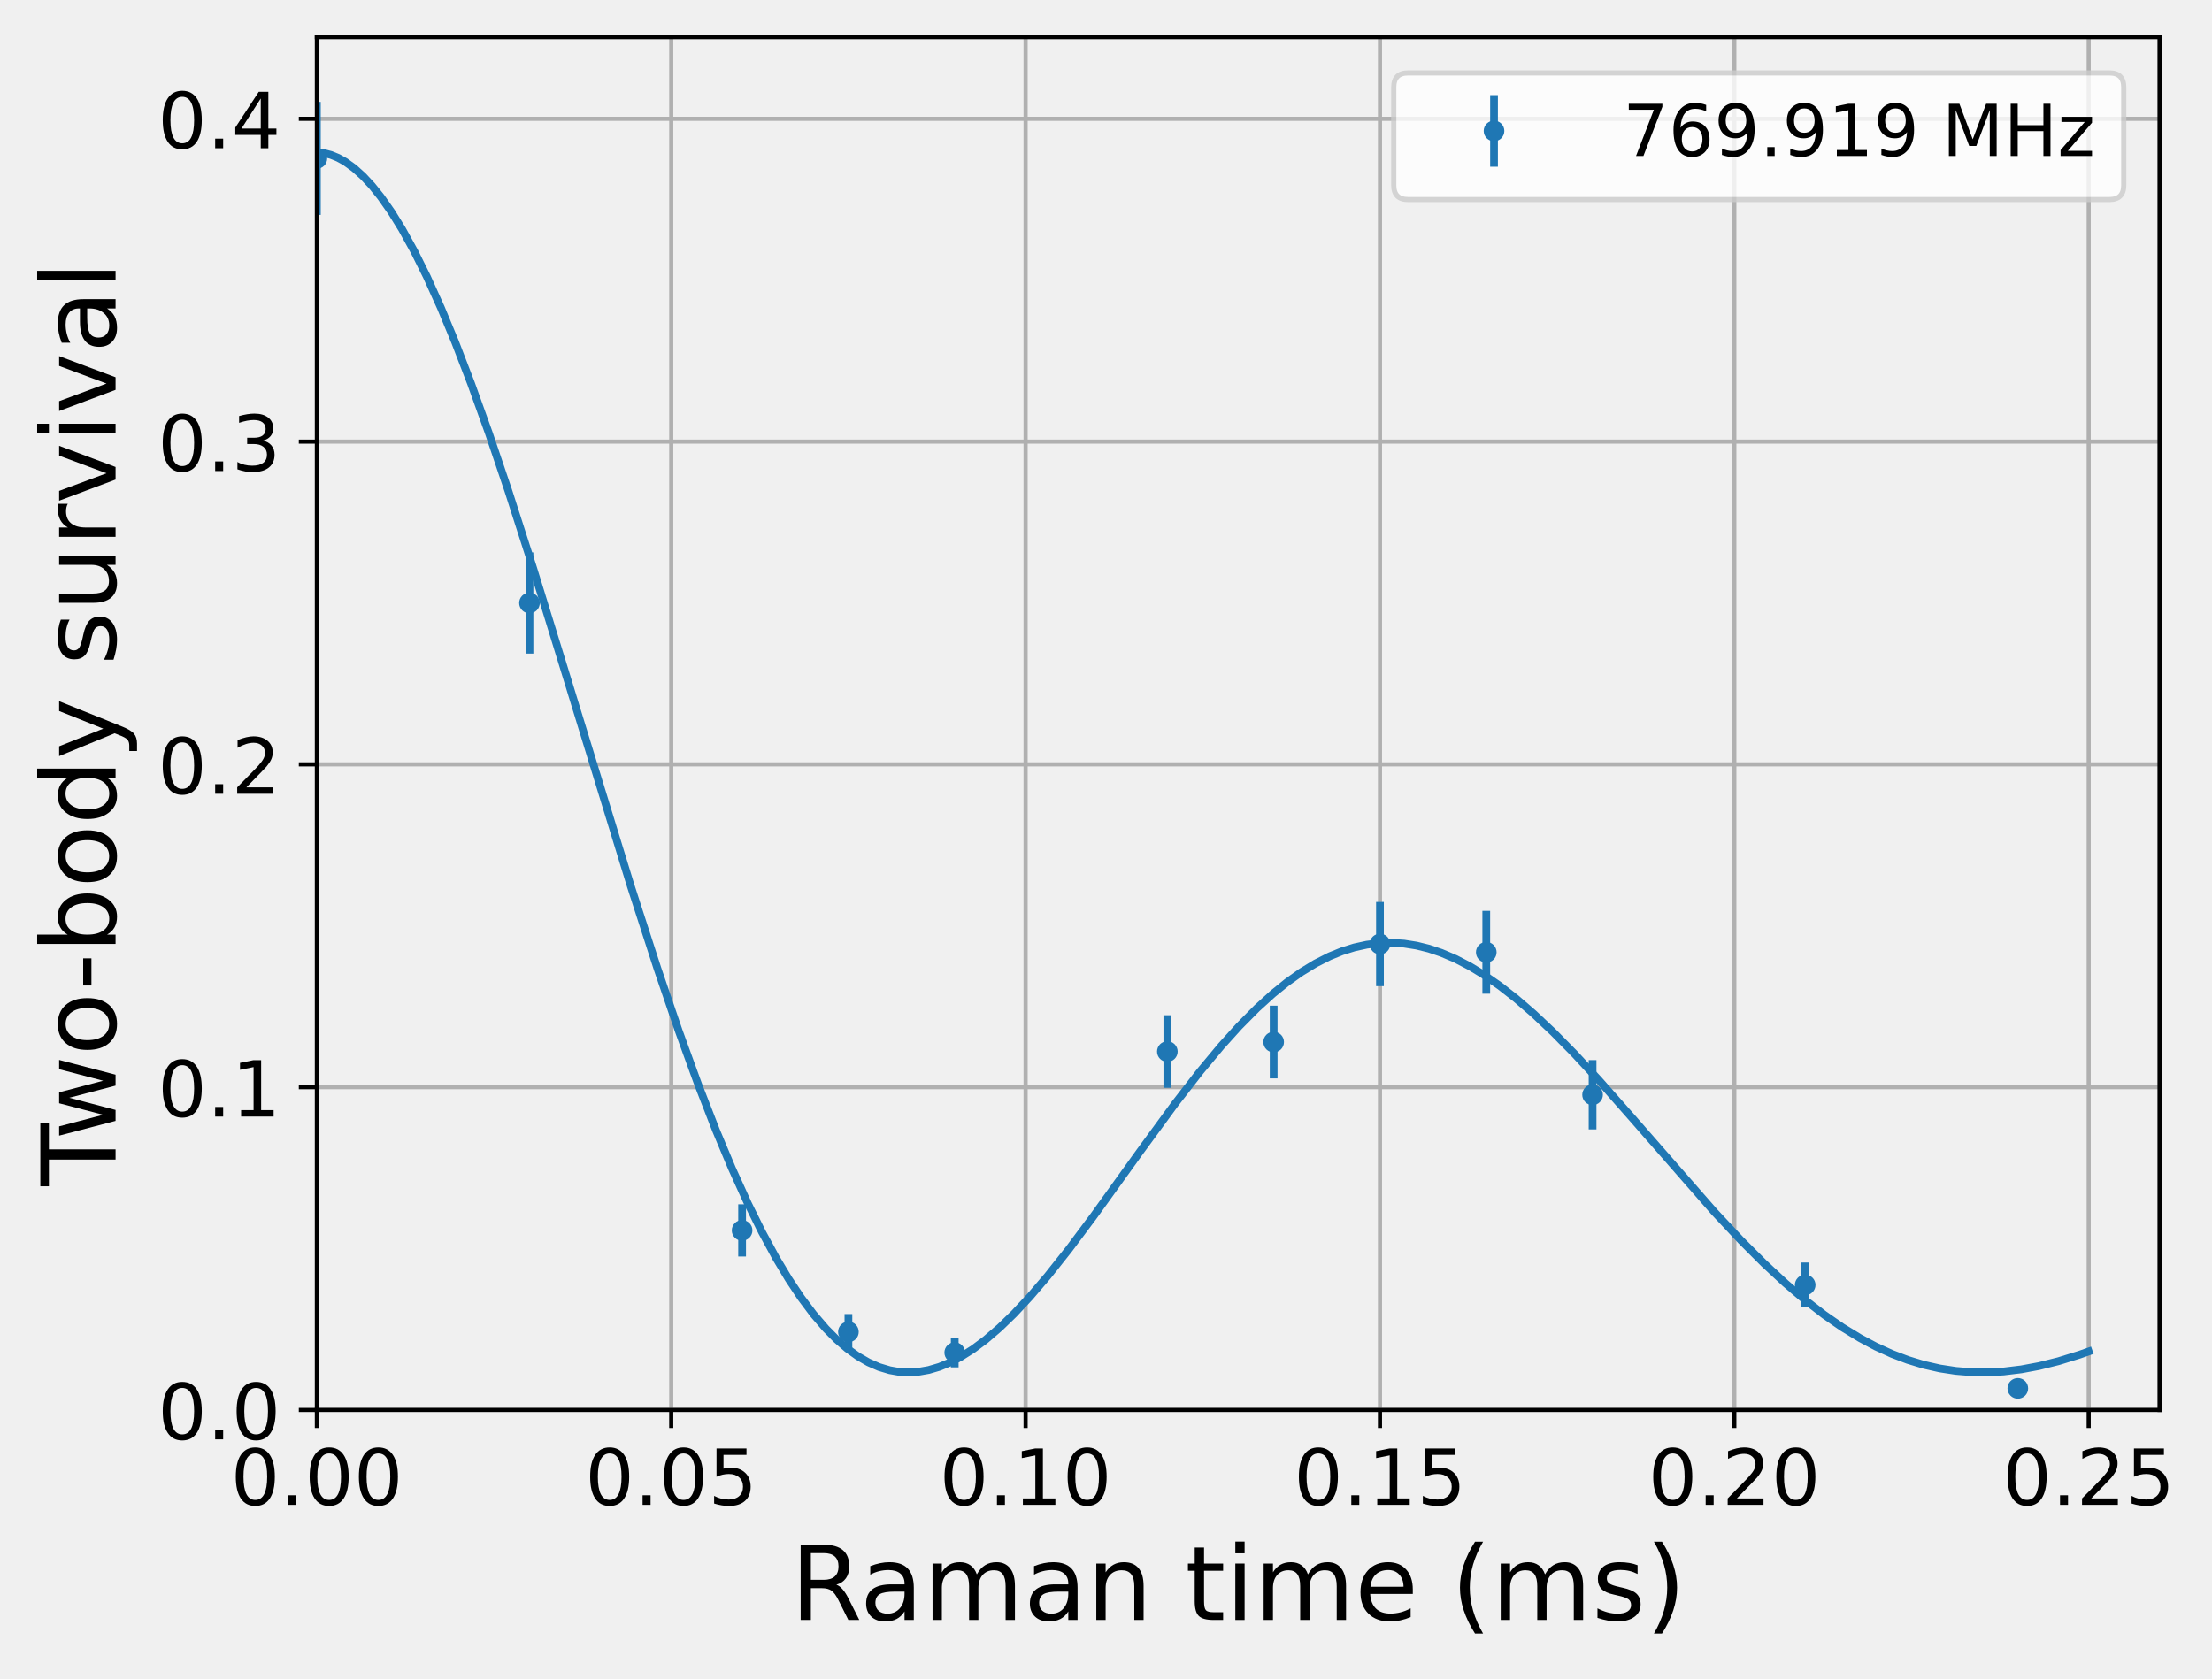
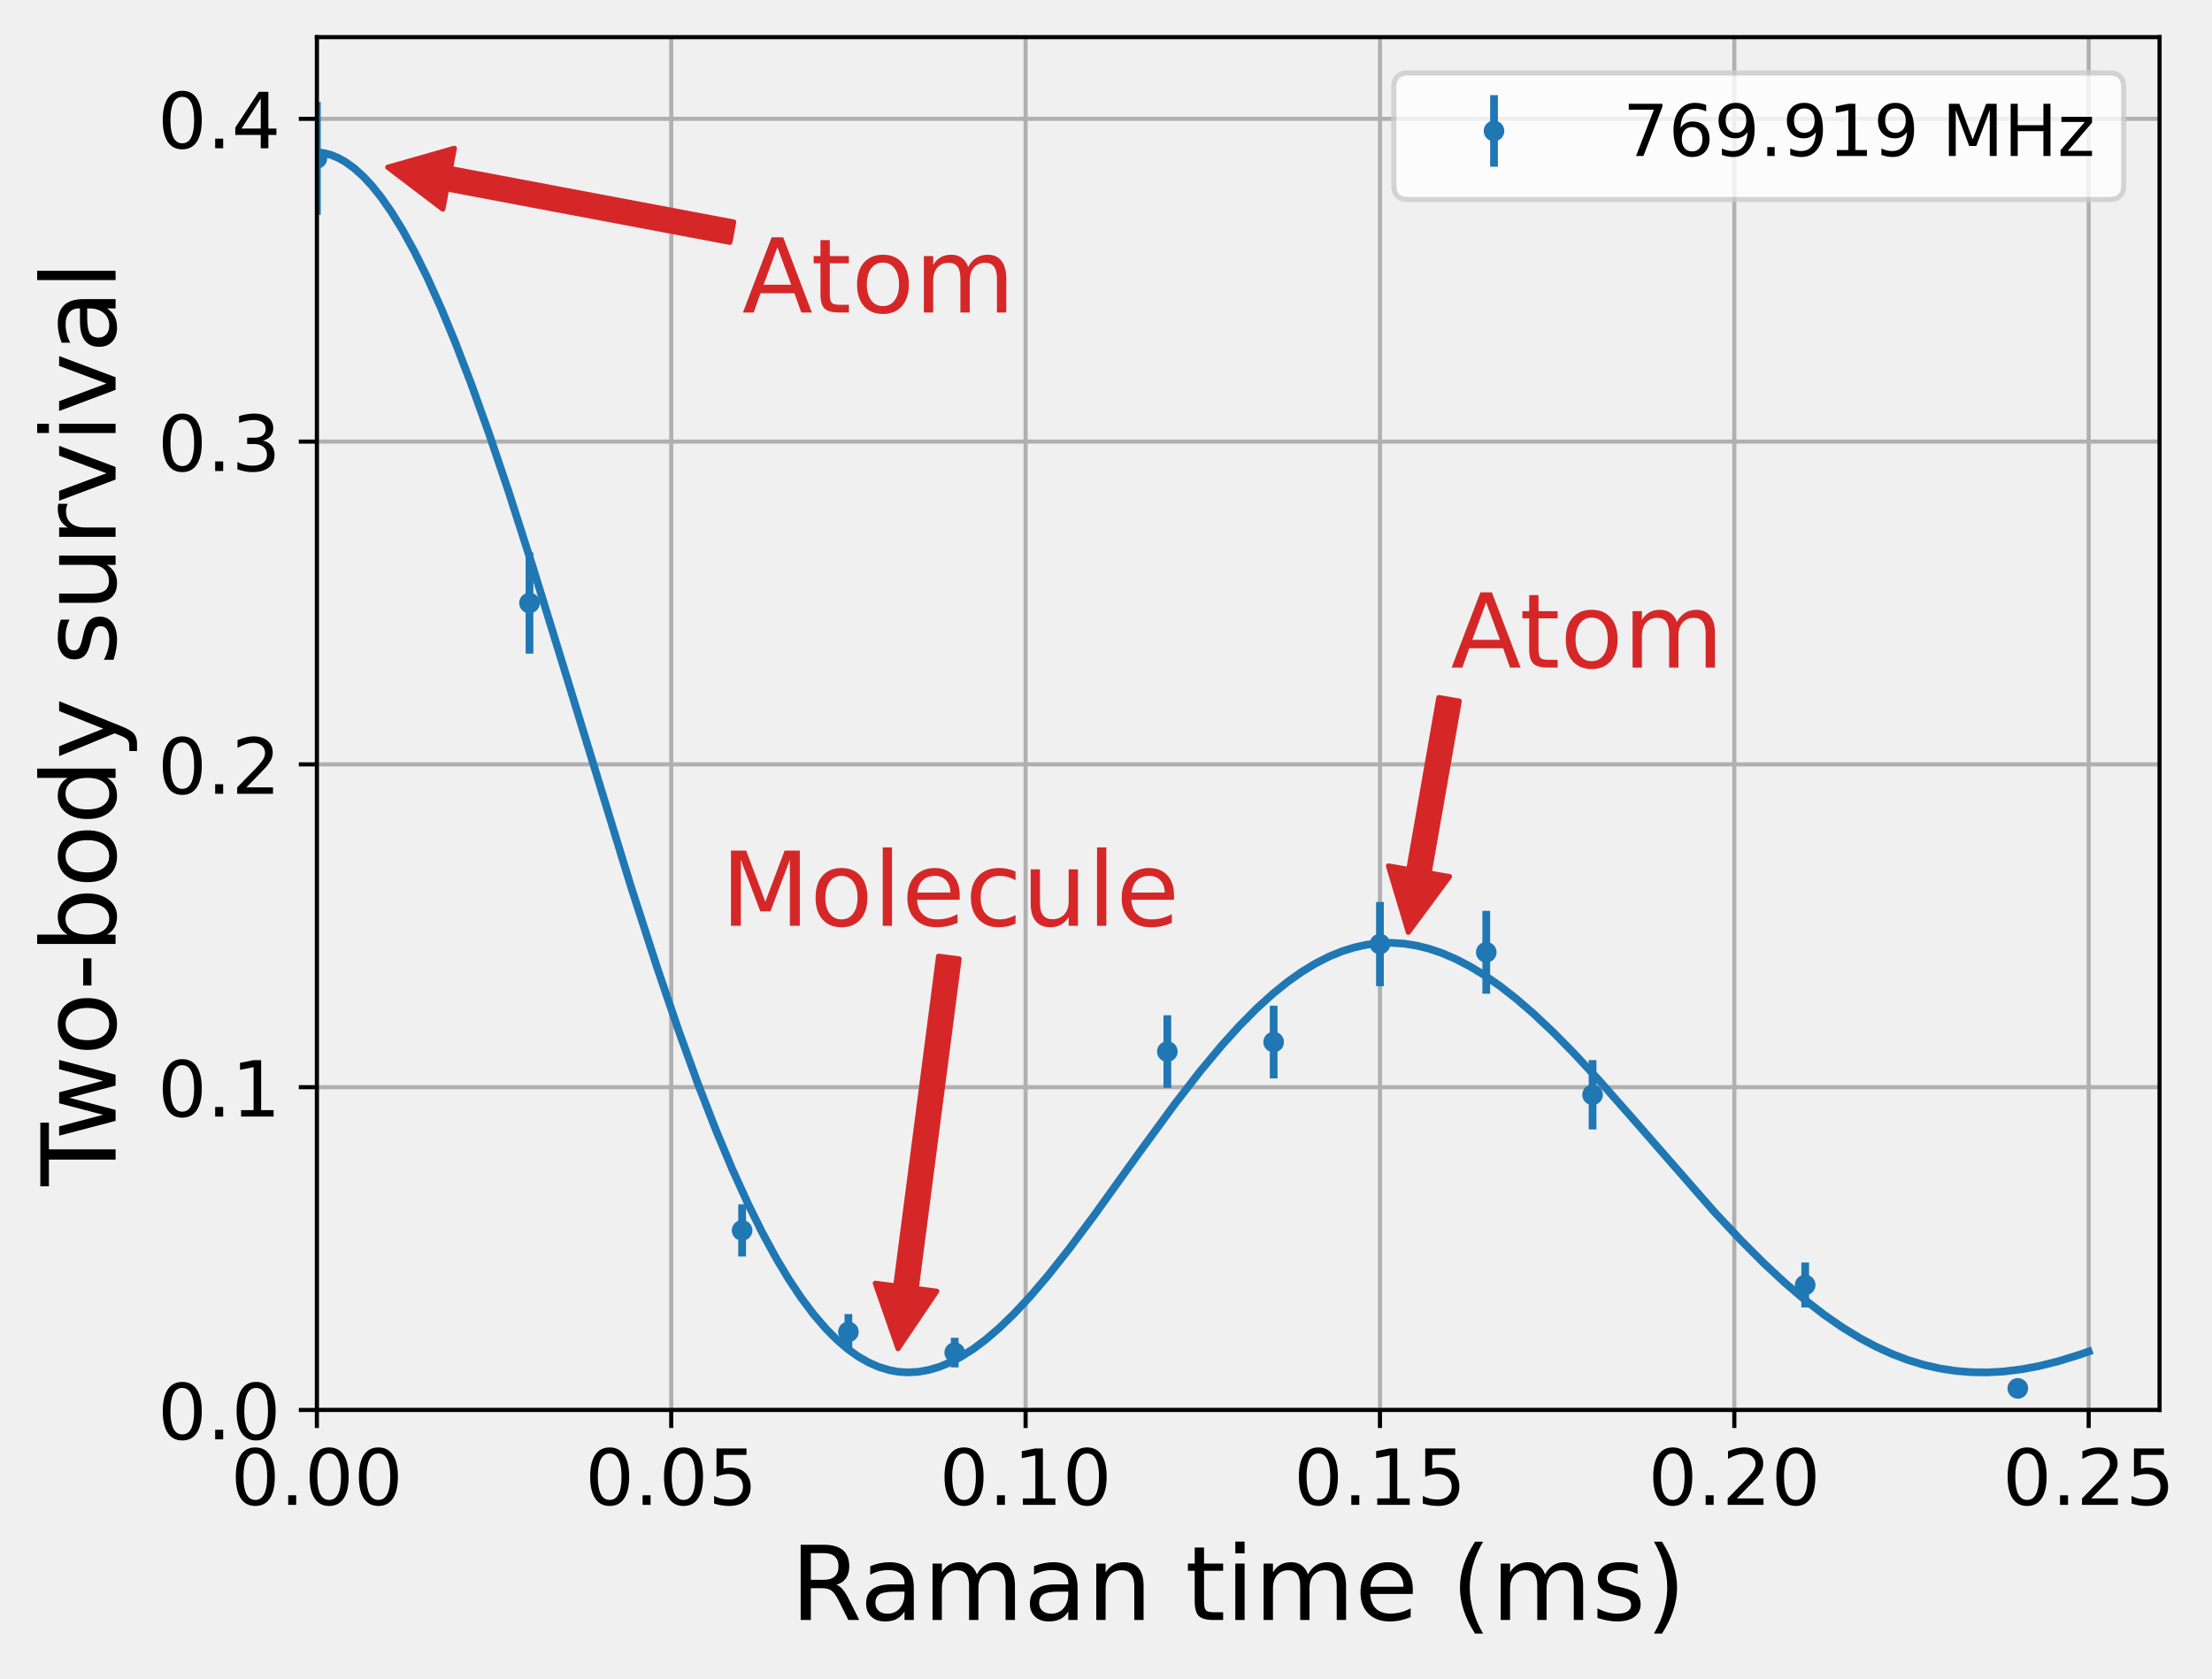
<svg xmlns="http://www.w3.org/2000/svg" xmlns:xlink="http://www.w3.org/1999/xlink" height="325.385pt" version="1.1" viewBox="0 0 428.695 325.385" width="428.695pt">
  <defs>
    <style type="text/css">*{stroke-linecap:butt;stroke-linejoin:round;}</style>
  </defs>
  <g id="figure_1">
    <g id="patch_1">
      <path d="M 0 325.385  L 428.695 325.385  L 428.695 0  L 0 0  z " style="fill:none;" />
    </g>
    <g id="axes_1">
      <g id="patch_2">
        <path d="M 61.411 273.312  L 418.531 273.312  L 418.531 7.2  L 61.411 7.2  z " style="fill:none;" />
      </g>
      <g id="matplotlib.axis_1">
        <g id="xtick_1">
          <g id="line2d_1">
            <path clip-path="url(#pee92595c7c)" d="M 61.411 273.312  L 61.411 7.2  " style="fill:none;stroke:#b0b0b0;stroke-linecap:square;stroke-width:0.8;" />
          </g>
          <g id="line2d_2">
            <defs>
              <path d="M 0 0  L 0 3.5  " id="m005f0a59be" style="stroke:#000000;stroke-width:0.8;" />
            </defs>
            <g>
              <use style="stroke:#000000;stroke-width:0.8;" x="61.411" xlink:href="#m005f0a59be" y="273.312" />
            </g>
          </g>
          <g id="text_1">
            <g transform="translate(44.71172 291.7097)scale(0.15 -0.15)">
              <defs>
                <path d="M 31.781 66.406  Q 24.172 66.406 20.328 58.906  Q 16.5 51.422 16.5 36.375  Q 16.5 21.391 20.328 13.891  Q 24.172 6.391 31.781 6.391  Q 39.453 6.391 43.281 13.891  Q 47.125 21.391 47.125 36.375  Q 47.125 51.422 43.281 58.906  Q 39.453 66.406 31.781 66.406  z M 31.781 74.219  Q 44.047 74.219 50.516 64.516  Q 56.984 54.828 56.984 36.375  Q 56.984 17.969 50.516 8.266  Q 44.047 -1.422 31.781 -1.422  Q 19.531 -1.422 13.062 8.266  Q 6.594 17.969 6.594 36.375  Q 6.594 54.828 13.062 64.516  Q 19.531 74.219 31.781 74.219  z " id="DejaVuSans-48" />
                <path d="M 10.688 12.406  L 21 12.406  L 21 0  L 10.688 0  z " id="DejaVuSans-46" />
              </defs>
              <use xlink:href="#DejaVuSans-48" />
              <use x="63.623" xlink:href="#DejaVuSans-46" />
              <use x="95.41" xlink:href="#DejaVuSans-48" />
              <use x="159.033" xlink:href="#DejaVuSans-48" />
            </g>
          </g>
        </g>
        <g id="xtick_2">
          <g id="line2d_3">
            <path clip-path="url(#pee92595c7c)" d="M 130.088 273.312  L 130.088 7.2  " style="fill:none;stroke:#b0b0b0;stroke-linecap:square;stroke-width:0.8;" />
          </g>
          <g id="line2d_4">
            <g>
              <use style="stroke:#000000;stroke-width:0.8;" x="130.088" xlink:href="#m005f0a59be" y="273.312" />
            </g>
          </g>
          <g id="text_2">
            <g transform="translate(113.3886 291.7097)scale(0.15 -0.15)">
              <defs>
                <path d="M 10.797 72.906  L 49.516 72.906  L 49.516 64.594  L 19.828 64.594  L 19.828 46.734  Q 21.969 47.469 24.109 47.828  Q 26.266 48.188 28.422 48.188  Q 40.625 48.188 47.75 41.5  Q 54.891 34.812 54.891 23.391  Q 54.891 11.625 47.562 5.094  Q 40.234 -1.422 26.906 -1.422  Q 22.312 -1.422 17.547 -0.641  Q 12.797 0.141 7.719 1.703  L 7.719 11.625  Q 12.109 9.234 16.797 8.062  Q 21.484 6.891 26.703 6.891  Q 35.156 6.891 40.078 11.328  Q 45.016 15.766 45.016 23.391  Q 45.016 31 40.078 35.438  Q 35.156 39.891 26.703 39.891  Q 22.75 39.891 18.812 39.016  Q 14.891 38.141 10.797 36.281  z " id="DejaVuSans-53" />
              </defs>
              <use xlink:href="#DejaVuSans-48" />
              <use x="63.623" xlink:href="#DejaVuSans-46" />
              <use x="95.41" xlink:href="#DejaVuSans-48" />
              <use x="159.033" xlink:href="#DejaVuSans-53" />
            </g>
          </g>
        </g>
        <g id="xtick_3">
          <g id="line2d_5">
            <path clip-path="url(#pee92595c7c)" d="M 198.765 273.312  L 198.765 7.2  " style="fill:none;stroke:#b0b0b0;stroke-linecap:square;stroke-width:0.8;" />
          </g>
          <g id="line2d_6">
            <g>
              <use style="stroke:#000000;stroke-width:0.8;" x="198.765" xlink:href="#m005f0a59be" y="273.312" />
            </g>
          </g>
          <g id="text_3">
            <g transform="translate(182.0656 291.7097)scale(0.15 -0.15)">
              <defs>
                <path d="M 12.406 8.297  L 28.516 8.297  L 28.516 63.922  L 10.984 60.406  L 10.984 69.391  L 28.422 72.906  L 38.281 72.906  L 38.281 8.297  L 54.391 8.297  L 54.391 0  L 12.406 0  z " id="DejaVuSans-49" />
              </defs>
              <use xlink:href="#DejaVuSans-48" />
              <use x="63.623" xlink:href="#DejaVuSans-46" />
              <use x="95.41" xlink:href="#DejaVuSans-49" />
              <use x="159.033" xlink:href="#DejaVuSans-48" />
            </g>
          </g>
        </g>
        <g id="xtick_4">
          <g id="line2d_7">
            <path clip-path="url(#pee92595c7c)" d="M 267.442 273.312  L 267.442 7.2  " style="fill:none;stroke:#b0b0b0;stroke-linecap:square;stroke-width:0.8;" />
          </g>
          <g id="line2d_8">
            <g>
              <use style="stroke:#000000;stroke-width:0.8;" x="267.442" xlink:href="#m005f0a59be" y="273.312" />
            </g>
          </g>
          <g id="text_4">
            <g transform="translate(250.7425 291.7097)scale(0.15 -0.15)">
              <use xlink:href="#DejaVuSans-48" />
              <use x="63.623" xlink:href="#DejaVuSans-46" />
              <use x="95.41" xlink:href="#DejaVuSans-49" />
              <use x="159.033" xlink:href="#DejaVuSans-53" />
            </g>
          </g>
        </g>
        <g id="xtick_5">
          <g id="line2d_9">
            <path clip-path="url(#pee92595c7c)" d="M 336.119 273.312  L 336.119 7.2  " style="fill:none;stroke:#b0b0b0;stroke-linecap:square;stroke-width:0.8;" />
          </g>
          <g id="line2d_10">
            <g>
              <use style="stroke:#000000;stroke-width:0.8;" x="336.119" xlink:href="#m005f0a59be" y="273.312" />
            </g>
          </g>
          <g id="text_5">
            <g transform="translate(319.4194 291.7097)scale(0.15 -0.15)">
              <defs>
                <path d="M 19.188 8.297  L 53.609 8.297  L 53.609 0  L 7.328 0  L 7.328 8.297  Q 12.938 14.109 22.625 23.891  Q 32.328 33.688 34.812 36.531  Q 39.547 41.844 41.422 45.531  Q 43.312 49.219 43.312 52.781  Q 43.312 58.594 39.234 62.25  Q 35.156 65.922 28.609 65.922  Q 23.969 65.922 18.812 64.312  Q 13.672 62.703 7.812 59.422  L 7.812 69.391  Q 13.766 71.781 18.938 73  Q 24.125 74.219 28.422 74.219  Q 39.75 74.219 46.484 68.547  Q 53.219 62.891 53.219 53.422  Q 53.219 48.922 51.531 44.891  Q 49.859 40.875 45.406 35.406  Q 44.188 33.984 37.641 27.219  Q 31.109 20.453 19.188 8.297  z " id="DejaVuSans-50" />
              </defs>
              <use xlink:href="#DejaVuSans-48" />
              <use x="63.623" xlink:href="#DejaVuSans-46" />
              <use x="95.41" xlink:href="#DejaVuSans-50" />
              <use x="159.033" xlink:href="#DejaVuSans-48" />
            </g>
          </g>
        </g>
        <g id="xtick_6">
          <g id="line2d_11">
            <path clip-path="url(#pee92595c7c)" d="M 404.796 273.312  L 404.796 7.2  " style="fill:none;stroke:#b0b0b0;stroke-linecap:square;stroke-width:0.8;" />
          </g>
          <g id="line2d_12">
            <g>
              <use style="stroke:#000000;stroke-width:0.8;" x="404.796" xlink:href="#m005f0a59be" y="273.312" />
            </g>
          </g>
          <g id="text_6">
            <g transform="translate(388.0963 291.7097)scale(0.15 -0.15)">
              <use xlink:href="#DejaVuSans-48" />
              <use x="63.623" xlink:href="#DejaVuSans-46" />
              <use x="95.41" xlink:href="#DejaVuSans-50" />
              <use x="159.033" xlink:href="#DejaVuSans-53" />
            </g>
          </g>
        </g>
        <g id="text_7">
          <g transform="translate(153.2116 314.0261)scale(0.2 -0.2)">
            <defs>
              <path d="M 44.391 34.188  Q 47.562 33.109 50.562 29.594  Q 53.562 26.078 56.594 19.922  L 66.609 0  L 56 0  L 46.688 18.703  Q 43.062 26.031 39.672 28.422  Q 36.281 30.812 30.422 30.812  L 19.672 30.812  L 19.672 0  L 9.812 0  L 9.812 72.906  L 32.078 72.906  Q 44.578 72.906 50.734 67.672  Q 56.891 62.453 56.891 51.906  Q 56.891 45.016 53.688 40.469  Q 50.484 35.938 44.391 34.188  z M 19.672 64.797  L 19.672 38.922  L 32.078 38.922  Q 39.203 38.922 42.844 42.219  Q 46.484 45.516 46.484 51.906  Q 46.484 58.297 42.844 61.547  Q 39.203 64.797 32.078 64.797  z " id="DejaVuSans-82" />
              <path d="M 34.281 27.484  Q 23.391 27.484 19.188 25  Q 14.984 22.516 14.984 16.5  Q 14.984 11.719 18.141 8.906  Q 21.297 6.109 26.703 6.109  Q 34.188 6.109 38.703 11.406  Q 43.219 16.703 43.219 25.484  L 43.219 27.484  z M 52.203 31.203  L 52.203 0  L 43.219 0  L 43.219 8.297  Q 40.141 3.328 35.547 0.953  Q 30.953 -1.422 24.312 -1.422  Q 15.922 -1.422 10.953 3.297  Q 6 8.016 6 15.922  Q 6 25.141 12.172 29.828  Q 18.359 34.516 30.609 34.516  L 43.219 34.516  L 43.219 35.406  Q 43.219 41.609 39.141 45  Q 35.062 48.391 27.688 48.391  Q 23 48.391 18.547 47.266  Q 14.109 46.141 10.016 43.891  L 10.016 52.203  Q 14.938 54.109 19.578 55.047  Q 24.219 56 28.609 56  Q 40.484 56 46.344 49.844  Q 52.203 43.703 52.203 31.203  z " id="DejaVuSans-97" />
              <path d="M 52 44.188  Q 55.375 50.25 60.062 53.125  Q 64.75 56 71.094 56  Q 79.641 56 84.281 50.016  Q 88.922 44.047 88.922 33.016  L 88.922 0  L 79.891 0  L 79.891 32.719  Q 79.891 40.578 77.094 44.375  Q 74.312 48.188 68.609 48.188  Q 61.625 48.188 57.562 43.547  Q 53.516 38.922 53.516 30.906  L 53.516 0  L 44.484 0  L 44.484 32.719  Q 44.484 40.625 41.703 44.406  Q 38.922 48.188 33.109 48.188  Q 26.219 48.188 22.156 43.531  Q 18.109 38.875 18.109 30.906  L 18.109 0  L 9.078 0  L 9.078 54.688  L 18.109 54.688  L 18.109 46.188  Q 21.188 51.219 25.484 53.609  Q 29.781 56 35.688 56  Q 41.656 56 45.828 52.969  Q 50 49.953 52 44.188  z " id="DejaVuSans-109" />
              <path d="M 54.891 33.016  L 54.891 0  L 45.906 0  L 45.906 32.719  Q 45.906 40.484 42.875 44.328  Q 39.844 48.188 33.797 48.188  Q 26.516 48.188 22.312 43.547  Q 18.109 38.922 18.109 30.906  L 18.109 0  L 9.078 0  L 9.078 54.688  L 18.109 54.688  L 18.109 46.188  Q 21.344 51.125 25.703 53.562  Q 30.078 56 35.797 56  Q 45.219 56 50.047 50.172  Q 54.891 44.344 54.891 33.016  z " id="DejaVuSans-110" />
              <path id="DejaVuSans-32" />
              <path d="M 18.312 70.219  L 18.312 54.688  L 36.812 54.688  L 36.812 47.703  L 18.312 47.703  L 18.312 18.016  Q 18.312 11.328 20.141 9.422  Q 21.969 7.516 27.594 7.516  L 36.812 7.516  L 36.812 0  L 27.594 0  Q 17.188 0 13.234 3.875  Q 9.281 7.766 9.281 18.016  L 9.281 47.703  L 2.688 47.703  L 2.688 54.688  L 9.281 54.688  L 9.281 70.219  z " id="DejaVuSans-116" />
              <path d="M 9.422 54.688  L 18.406 54.688  L 18.406 0  L 9.422 0  z M 9.422 75.984  L 18.406 75.984  L 18.406 64.594  L 9.422 64.594  z " id="DejaVuSans-105" />
              <path d="M 56.203 29.594  L 56.203 25.203  L 14.891 25.203  Q 15.484 15.922 20.484 11.062  Q 25.484 6.203 34.422 6.203  Q 39.594 6.203 44.453 7.469  Q 49.312 8.734 54.109 11.281  L 54.109 2.781  Q 49.266 0.734 44.188 -0.344  Q 39.109 -1.422 33.891 -1.422  Q 20.797 -1.422 13.156 6.188  Q 5.516 13.812 5.516 26.812  Q 5.516 40.234 12.766 48.109  Q 20.016 56 32.328 56  Q 43.359 56 49.781 48.891  Q 56.203 41.797 56.203 29.594  z M 47.219 32.234  Q 47.125 39.594 43.094 43.984  Q 39.062 48.391 32.422 48.391  Q 24.906 48.391 20.391 44.141  Q 15.875 39.891 15.188 32.172  z " id="DejaVuSans-101" />
              <path d="M 31 75.875  Q 24.469 64.656 21.281 53.656  Q 18.109 42.672 18.109 31.391  Q 18.109 20.125 21.312 9.062  Q 24.516 -2 31 -13.188  L 23.188 -13.188  Q 15.875 -1.703 12.234 9.375  Q 8.594 20.453 8.594 31.391  Q 8.594 42.281 12.203 53.312  Q 15.828 64.359 23.188 75.875  z " id="DejaVuSans-40" />
              <path d="M 44.281 53.078  L 44.281 44.578  Q 40.484 46.531 36.375 47.5  Q 32.281 48.484 27.875 48.484  Q 21.188 48.484 17.844 46.438  Q 14.5 44.391 14.5 40.281  Q 14.5 37.156 16.891 35.375  Q 19.281 33.594 26.516 31.984  L 29.594 31.297  Q 39.156 29.25 43.188 25.516  Q 47.219 21.781 47.219 15.094  Q 47.219 7.469 41.188 3.016  Q 35.156 -1.422 24.609 -1.422  Q 20.219 -1.422 15.453 -0.562  Q 10.688 0.297 5.422 2  L 5.422 11.281  Q 10.406 8.688 15.234 7.391  Q 20.062 6.109 24.812 6.109  Q 31.156 6.109 34.562 8.281  Q 37.984 10.453 37.984 14.406  Q 37.984 18.062 35.516 20.016  Q 33.062 21.969 24.703 23.781  L 21.578 24.516  Q 13.234 26.266 9.516 29.906  Q 5.812 33.547 5.812 39.891  Q 5.812 47.609 11.281 51.797  Q 16.75 56 26.812 56  Q 31.781 56 36.172 55.266  Q 40.578 54.547 44.281 53.078  z " id="DejaVuSans-115" />
              <path d="M 8.016 75.875  L 15.828 75.875  Q 23.141 64.359 26.781 53.312  Q 30.422 42.281 30.422 31.391  Q 30.422 20.453 26.781 9.375  Q 23.141 -1.703 15.828 -13.188  L 8.016 -13.188  Q 14.5 -2 17.703 9.062  Q 20.906 20.125 20.906 31.391  Q 20.906 42.672 17.703 53.656  Q 14.5 64.656 8.016 75.875  z " id="DejaVuSans-41" />
            </defs>
            <use xlink:href="#DejaVuSans-82" />
            <use x="67.232" xlink:href="#DejaVuSans-97" />
            <use x="128.512" xlink:href="#DejaVuSans-109" />
            <use x="225.924" xlink:href="#DejaVuSans-97" />
            <use x="287.203" xlink:href="#DejaVuSans-110" />
            <use x="350.582" xlink:href="#DejaVuSans-32" />
            <use x="382.369" xlink:href="#DejaVuSans-116" />
            <use x="421.578" xlink:href="#DejaVuSans-105" />
            <use x="449.361" xlink:href="#DejaVuSans-109" />
            <use x="546.773" xlink:href="#DejaVuSans-101" />
            <use x="608.297" xlink:href="#DejaVuSans-32" />
            <use x="640.084" xlink:href="#DejaVuSans-40" />
            <use x="679.098" xlink:href="#DejaVuSans-109" />
            <use x="776.51" xlink:href="#DejaVuSans-115" />
            <use x="828.609" xlink:href="#DejaVuSans-41" />
          </g>
        </g>
      </g>
      <g id="matplotlib.axis_2">
        <g id="ytick_1">
          <g id="line2d_13">
            <path clip-path="url(#pee92595c7c)" d="M 61.411 273.312  L 418.531 273.312  " style="fill:none;stroke:#b0b0b0;stroke-linecap:square;stroke-width:0.8;" />
          </g>
          <g id="line2d_14">
            <defs>
              <path d="M 0 0  L -3.5 0  " id="mc3ce260a5b" style="stroke:#000000;stroke-width:0.8;" />
            </defs>
            <g>
              <use style="stroke:#000000;stroke-width:0.8;" x="61.411" xlink:href="#mc3ce260a5b" y="273.312" />
            </g>
          </g>
          <g id="text_8">
            <g transform="translate(30.55625 279.0108)scale(0.15 -0.15)">
              <use xlink:href="#DejaVuSans-48" />
              <use x="63.623" xlink:href="#DejaVuSans-46" />
              <use x="95.41" xlink:href="#DejaVuSans-48" />
            </g>
          </g>
        </g>
        <g id="ytick_2">
          <g id="line2d_15">
            <path clip-path="url(#pee92595c7c)" d="M 61.411 210.743  L 418.531 210.743  " style="fill:none;stroke:#b0b0b0;stroke-linecap:square;stroke-width:0.8;" />
          </g>
          <g id="line2d_16">
            <g>
              <use style="stroke:#000000;stroke-width:0.8;" x="61.411" xlink:href="#mc3ce260a5b" y="210.743" />
            </g>
          </g>
          <g id="text_9">
            <g transform="translate(30.55625 216.4419)scale(0.15 -0.15)">
              <use xlink:href="#DejaVuSans-48" />
              <use x="63.623" xlink:href="#DejaVuSans-46" />
              <use x="95.41" xlink:href="#DejaVuSans-49" />
            </g>
          </g>
        </g>
        <g id="ytick_3">
          <g id="line2d_17">
            <path clip-path="url(#pee92595c7c)" d="M 61.411 148.174  L 418.531 148.174  " style="fill:none;stroke:#b0b0b0;stroke-linecap:square;stroke-width:0.8;" />
          </g>
          <g id="line2d_18">
            <g>
              <use style="stroke:#000000;stroke-width:0.8;" x="61.411" xlink:href="#mc3ce260a5b" y="148.174" />
            </g>
          </g>
          <g id="text_10">
            <g transform="translate(30.55625 153.873)scale(0.15 -0.15)">
              <use xlink:href="#DejaVuSans-48" />
              <use x="63.623" xlink:href="#DejaVuSans-46" />
              <use x="95.41" xlink:href="#DejaVuSans-50" />
            </g>
          </g>
        </g>
        <g id="ytick_4">
          <g id="line2d_19">
            <path clip-path="url(#pee92595c7c)" d="M 61.411 85.605  L 418.531 85.605  " style="fill:none;stroke:#b0b0b0;stroke-linecap:square;stroke-width:0.8;" />
          </g>
          <g id="line2d_20">
            <g>
              <use style="stroke:#000000;stroke-width:0.8;" x="61.411" xlink:href="#mc3ce260a5b" y="85.605" />
            </g>
          </g>
          <g id="text_11">
            <g transform="translate(30.55625 91.30405)scale(0.15 -0.15)">
              <defs>
                <path d="M 40.578 39.312  Q 47.656 37.797 51.625 33  Q 55.609 28.219 55.609 21.188  Q 55.609 10.406 48.188 4.484  Q 40.766 -1.422 27.094 -1.422  Q 22.516 -1.422 17.656 -0.516  Q 12.797 0.391 7.625 2.203  L 7.625 11.719  Q 11.719 9.328 16.594 8.109  Q 21.484 6.891 26.812 6.891  Q 36.078 6.891 40.938 10.547  Q 45.797 14.203 45.797 21.188  Q 45.797 27.641 41.281 31.266  Q 36.766 34.906 28.719 34.906  L 20.219 34.906  L 20.219 43.016  L 29.109 43.016  Q 36.375 43.016 40.234 45.922  Q 44.094 48.828 44.094 54.297  Q 44.094 59.906 40.109 62.906  Q 36.141 65.922 28.719 65.922  Q 24.656 65.922 20.016 65.031  Q 15.375 64.156 9.812 62.312  L 9.812 71.094  Q 15.438 72.656 20.344 73.438  Q 25.25 74.219 29.594 74.219  Q 40.828 74.219 47.359 69.109  Q 53.906 64.016 53.906 55.328  Q 53.906 49.266 50.438 45.094  Q 46.969 40.922 40.578 39.312  z " id="DejaVuSans-51" />
              </defs>
              <use xlink:href="#DejaVuSans-48" />
              <use x="63.623" xlink:href="#DejaVuSans-46" />
              <use x="95.41" xlink:href="#DejaVuSans-51" />
            </g>
          </g>
        </g>
        <g id="ytick_5">
          <g id="line2d_21">
            <path clip-path="url(#pee92595c7c)" d="M 61.411 23.036  L 418.531 23.036  " style="fill:none;stroke:#b0b0b0;stroke-linecap:square;stroke-width:0.8;" />
          </g>
          <g id="line2d_22">
            <g>
              <use style="stroke:#000000;stroke-width:0.8;" x="61.411" xlink:href="#mc3ce260a5b" y="23.036" />
            </g>
          </g>
          <g id="text_12">
            <g transform="translate(30.55625 28.73513)scale(0.15 -0.15)">
              <defs>
                <path d="M 37.797 64.312  L 12.891 25.391  L 37.797 25.391  z M 35.203 72.906  L 47.609 72.906  L 47.609 25.391  L 58.016 25.391  L 58.016 17.188  L 47.609 17.188  L 47.609 0  L 37.797 0  L 37.797 17.188  L 4.891 17.188  L 4.891 26.703  z " id="DejaVuSans-52" />
              </defs>
              <use xlink:href="#DejaVuSans-48" />
              <use x="63.623" xlink:href="#DejaVuSans-46" />
              <use x="95.41" xlink:href="#DejaVuSans-52" />
            </g>
          </g>
        </g>
        <g id="text_13">
          <g transform="translate(22.39688 229.8982)rotate(-90)scale(0.2 -0.2)">
            <defs>
              <path d="M -0.297 72.906  L 61.375 72.906  L 61.375 64.594  L 35.5 64.594  L 35.5 0  L 25.594 0  L 25.594 64.594  L -0.297 64.594  z " id="DejaVuSans-84" />
              <path d="M 4.203 54.688  L 13.188 54.688  L 24.422 12.016  L 35.594 54.688  L 46.188 54.688  L 57.422 12.016  L 68.609 54.688  L 77.594 54.688  L 63.281 0  L 52.688 0  L 40.922 44.828  L 29.109 0  L 18.5 0  z " id="DejaVuSans-119" />
              <path d="M 30.609 48.391  Q 23.391 48.391 19.188 42.75  Q 14.984 37.109 14.984 27.297  Q 14.984 17.484 19.156 11.844  Q 23.344 6.203 30.609 6.203  Q 37.797 6.203 41.984 11.859  Q 46.188 17.531 46.188 27.297  Q 46.188 37.016 41.984 42.703  Q 37.797 48.391 30.609 48.391  z M 30.609 56  Q 42.328 56 49.016 48.375  Q 55.719 40.766 55.719 27.297  Q 55.719 13.875 49.016 6.219  Q 42.328 -1.422 30.609 -1.422  Q 18.844 -1.422 12.172 6.219  Q 5.516 13.875 5.516 27.297  Q 5.516 40.766 12.172 48.375  Q 18.844 56 30.609 56  z " id="DejaVuSans-111" />
              <path d="M 4.891 31.391  L 31.203 31.391  L 31.203 23.391  L 4.891 23.391  z " id="DejaVuSans-45" />
              <path d="M 48.688 27.297  Q 48.688 37.203 44.609 42.844  Q 40.531 48.484 33.406 48.484  Q 26.266 48.484 22.188 42.844  Q 18.109 37.203 18.109 27.297  Q 18.109 17.391 22.188 11.75  Q 26.266 6.109 33.406 6.109  Q 40.531 6.109 44.609 11.75  Q 48.688 17.391 48.688 27.297  z M 18.109 46.391  Q 20.953 51.266 25.266 53.625  Q 29.594 56 35.594 56  Q 45.562 56 51.781 48.094  Q 58.016 40.188 58.016 27.297  Q 58.016 14.406 51.781 6.484  Q 45.562 -1.422 35.594 -1.422  Q 29.594 -1.422 25.266 0.953  Q 20.953 3.328 18.109 8.203  L 18.109 0  L 9.078 0  L 9.078 75.984  L 18.109 75.984  z " id="DejaVuSans-98" />
              <path d="M 45.406 46.391  L 45.406 75.984  L 54.391 75.984  L 54.391 0  L 45.406 0  L 45.406 8.203  Q 42.578 3.328 38.25 0.953  Q 33.938 -1.422 27.875 -1.422  Q 17.969 -1.422 11.734 6.484  Q 5.516 14.406 5.516 27.297  Q 5.516 40.188 11.734 48.094  Q 17.969 56 27.875 56  Q 33.938 56 38.25 53.625  Q 42.578 51.266 45.406 46.391  z M 14.797 27.297  Q 14.797 17.391 18.875 11.75  Q 22.953 6.109 30.078 6.109  Q 37.203 6.109 41.297 11.75  Q 45.406 17.391 45.406 27.297  Q 45.406 37.203 41.297 42.844  Q 37.203 48.484 30.078 48.484  Q 22.953 48.484 18.875 42.844  Q 14.797 37.203 14.797 27.297  z " id="DejaVuSans-100" />
              <path d="M 32.172 -5.078  Q 28.375 -14.844 24.75 -17.812  Q 21.141 -20.797 15.094 -20.797  L 7.906 -20.797  L 7.906 -13.281  L 13.188 -13.281  Q 16.891 -13.281 18.938 -11.516  Q 21 -9.766 23.484 -3.219  L 25.094 0.875  L 2.984 54.688  L 12.5 54.688  L 29.594 11.922  L 46.688 54.688  L 56.203 54.688  z " id="DejaVuSans-121" />
              <path d="M 8.5 21.578  L 8.5 54.688  L 17.484 54.688  L 17.484 21.922  Q 17.484 14.156 20.5 10.266  Q 23.531 6.391 29.594 6.391  Q 36.859 6.391 41.078 11.031  Q 45.312 15.672 45.312 23.688  L 45.312 54.688  L 54.297 54.688  L 54.297 0  L 45.312 0  L 45.312 8.406  Q 42.047 3.422 37.719 1  Q 33.406 -1.422 27.688 -1.422  Q 18.266 -1.422 13.375 4.438  Q 8.5 10.297 8.5 21.578  z M 31.109 56  z " id="DejaVuSans-117" />
              <path d="M 41.109 46.297  Q 39.594 47.172 37.812 47.578  Q 36.031 48 33.891 48  Q 26.266 48 22.188 43.047  Q 18.109 38.094 18.109 28.812  L 18.109 0  L 9.078 0  L 9.078 54.688  L 18.109 54.688  L 18.109 46.188  Q 20.953 51.172 25.484 53.578  Q 30.031 56 36.531 56  Q 37.453 56 38.578 55.875  Q 39.703 55.766 41.062 55.516  z " id="DejaVuSans-114" />
              <path d="M 2.984 54.688  L 12.5 54.688  L 29.594 8.797  L 46.688 54.688  L 56.203 54.688  L 35.688 0  L 23.484 0  z " id="DejaVuSans-118" />
              <path d="M 9.422 75.984  L 18.406 75.984  L 18.406 0  L 9.422 0  z " id="DejaVuSans-108" />
            </defs>
            <use xlink:href="#DejaVuSans-84" />
            <use x="44.584" xlink:href="#DejaVuSans-119" />
            <use x="126.371" xlink:href="#DejaVuSans-111" />
            <use x="189.428" xlink:href="#DejaVuSans-45" />
            <use x="225.512" xlink:href="#DejaVuSans-98" />
            <use x="288.988" xlink:href="#DejaVuSans-111" />
            <use x="350.17" xlink:href="#DejaVuSans-100" />
            <use x="413.646" xlink:href="#DejaVuSans-121" />
            <use x="472.826" xlink:href="#DejaVuSans-32" />
            <use x="504.613" xlink:href="#DejaVuSans-115" />
            <use x="556.713" xlink:href="#DejaVuSans-117" />
            <use x="620.092" xlink:href="#DejaVuSans-114" />
            <use x="661.205" xlink:href="#DejaVuSans-118" />
            <use x="720.385" xlink:href="#DejaVuSans-105" />
            <use x="748.168" xlink:href="#DejaVuSans-118" />
            <use x="807.348" xlink:href="#DejaVuSans-97" />
            <use x="868.627" xlink:href="#DejaVuSans-108" />
          </g>
        </g>
      </g>
      <g id="LineCollection_1">
        <path clip-path="url(#pee92595c7c)" d="M 61.411 41.656  L 61.411 19.756  " style="fill:none;stroke:#1f77b4;stroke-width:1.5;" />
        <path clip-path="url(#pee92595c7c)" d="M 102.617 126.702  L 102.617 107.077  " style="fill:none;stroke:#1f77b4;stroke-width:1.5;" />
        <path clip-path="url(#pee92595c7c)" d="M 143.823 243.566  L 143.823 233.45  " style="fill:none;stroke:#1f77b4;stroke-width:1.5;" />
        <path clip-path="url(#pee92595c7c)" d="M 164.426 261.634  L 164.426 254.728  " style="fill:none;stroke:#1f77b4;stroke-width:1.5;" />
        <path clip-path="url(#pee92595c7c)" d="M 185.029 265.064  L 185.029 259.324  " style="fill:none;stroke:#1f77b4;stroke-width:1.5;" />
        <path clip-path="url(#pee92595c7c)" d="M 226.236 210.872  L 226.236 196.799  " style="fill:none;stroke:#1f77b4;stroke-width:1.5;" />
        <path clip-path="url(#pee92595c7c)" d="M 246.839 209.046  L 246.839 194.946  " style="fill:none;stroke:#1f77b4;stroke-width:1.5;" />
        <path clip-path="url(#pee92595c7c)" d="M 267.442 191.168  L 267.442 174.836  " style="fill:none;stroke:#1f77b4;stroke-width:1.5;" />
        <path clip-path="url(#pee92595c7c)" d="M 288.045 192.629  L 288.045 176.561  " style="fill:none;stroke:#1f77b4;stroke-width:1.5;" />
        <path clip-path="url(#pee92595c7c)" d="M 308.648 218.935  L 308.648 205.504  " style="fill:none;stroke:#1f77b4;stroke-width:1.5;" />
        <path clip-path="url(#pee92595c7c)" d="M 349.854 253.445  L 349.854 244.733  " style="fill:none;stroke:#1f77b4;stroke-width:1.5;" />
        <path clip-path="url(#pee92595c7c)" d="M 391.06 270.868  L 391.06 267.394  " style="fill:none;stroke:#1f77b4;stroke-width:1.5;" />
      </g>
      <g id="line2d_23">
        <path clip-path="url(#pee92595c7c)" d="M 61.411 29.529  L 62.786 29.679  L 64.161 30.037  L 65.536 30.6  L 66.911 31.365  L 68.629 32.604  L 70.348 34.149  L 72.067 35.993  L 73.785 38.131  L 75.848 41.069  L 77.91 44.402  L 80.316 48.765  L 82.722 53.612  L 85.472 59.706  L 88.222 66.343  L 91.315 74.397  L 94.753 83.985  L 98.534 95.183  L 103.346 110.195  L 109.877 131.413  L 122.251 171.768  L 127.407 187.721  L 131.532 199.805  L 135.313 210.224  L 138.75 219.069  L 141.843 226.467  L 144.937 233.292  L 147.687 238.851  L 150.437 243.915  L 152.843 247.927  L 155.249 251.541  L 157.655 254.751  L 160.061 257.554  L 162.123 259.634  L 164.186 261.415  L 166.248 262.9  L 168.31 264.092  L 170.373 264.994  L 172.435 265.613  L 174.154 265.917  L 175.872 266.031  L 177.935 265.926  L 179.997 265.564  L 182.06 264.954  L 184.122 264.107  L 186.184 263.033  L 188.59 261.509  L 190.997 259.712  L 193.746 257.349  L 196.496 254.687  L 199.59 251.374  L 203.027 247.355  L 207.152 242.153  L 211.964 235.709  L 220.901 223.274  L 227.775 213.881  L 232.588 207.675  L 236.712 202.725  L 240.15 198.919  L 243.587 195.449  L 246.681 192.641  L 249.43 190.415  L 252.18 188.456  L 254.93 186.775  L 257.68 185.382  L 260.086 184.402  L 262.492 183.65  L 264.898 183.126  L 267.304 182.831  L 269.71 182.763  L 272.116 182.921  L 274.523 183.3  L 276.929 183.895  L 279.335 184.702  L 282.085 185.874  L 284.834 187.302  L 287.584 188.971  L 290.678 191.12  L 293.771 193.534  L 297.209 196.499  L 300.99 200.06  L 305.114 204.249  L 309.927 209.449  L 316.457 216.858  L 332.269 234.949  L 337.425 240.453  L 341.893 244.925  L 346.018 248.753  L 349.799 251.975  L 353.58 254.898  L 357.017 257.277  L 360.455 259.379  L 363.548 261.027  L 366.642 262.441  L 369.735 263.617  L 372.829 264.558  L 375.922 265.264  L 379.016 265.74  L 382.109 265.993  L 385.203 266.03  L 388.297 265.861  L 391.734 265.445  L 395.171 264.804  L 398.952 263.862  L 403.077 262.584  L 404.796 261.982  L 404.796 261.982  " style="fill:none;stroke:#1f77b4;stroke-linecap:square;stroke-width:1.5;" />
      </g>
      <g id="line2d_24">
        <defs>
          <path d="M 0 1.5  C 0.398 1.5 0.779 1.342 1.061 1.061  C 1.342 0.779 1.5 0.398 1.5 0  C 1.5 -0.398 1.342 -0.779 1.061 -1.061  C 0.779 -1.342 0.398 -1.5 0 -1.5  C -0.398 -1.5 -0.779 -1.342 -1.061 -1.061  C -1.342 -0.779 -1.5 -0.398 -1.5 0  C -1.5 0.398 -1.342 0.779 -1.061 1.061  C -0.779 1.342 -0.398 1.5 0 1.5  z " id="mb8bc26594a" style="stroke:#1f77b4;" />
        </defs>
        <g clip-path="url(#pee92595c7c)">
          <use style="fill:#1f77b4;stroke:#1f77b4;" x="61.411" xlink:href="#mb8bc26594a" y="30.706" />
          <use style="fill:#1f77b4;stroke:#1f77b4;" x="102.617" xlink:href="#mb8bc26594a" y="116.89" />
          <use style="fill:#1f77b4;stroke:#1f77b4;" x="143.823" xlink:href="#mb8bc26594a" y="238.508" />
          <use style="fill:#1f77b4;stroke:#1f77b4;" x="164.426" xlink:href="#mb8bc26594a" y="258.181" />
          <use style="fill:#1f77b4;stroke:#1f77b4;" x="185.029" xlink:href="#mb8bc26594a" y="262.194" />
          <use style="fill:#1f77b4;stroke:#1f77b4;" x="226.236" xlink:href="#mb8bc26594a" y="203.836" />
          <use style="fill:#1f77b4;stroke:#1f77b4;" x="246.839" xlink:href="#mb8bc26594a" y="201.996" />
          <use style="fill:#1f77b4;stroke:#1f77b4;" x="267.442" xlink:href="#mb8bc26594a" y="183.002" />
          <use style="fill:#1f77b4;stroke:#1f77b4;" x="288.045" xlink:href="#mb8bc26594a" y="184.595" />
          <use style="fill:#1f77b4;stroke:#1f77b4;" x="308.648" xlink:href="#mb8bc26594a" y="212.219" />
          <use style="fill:#1f77b4;stroke:#1f77b4;" x="349.854" xlink:href="#mb8bc26594a" y="249.089" />
          <use style="fill:#1f77b4;stroke:#1f77b4;" x="391.06" xlink:href="#mb8bc26594a" y="269.131" />
        </g>
      </g>
      <g id="patch_3">
        <path d="M 61.411 273.312  L 61.411 7.2  " style="fill:none;stroke:#000000;stroke-linecap:square;stroke-linejoin:miter;stroke-width:0.8;" />
      </g>
      <g id="patch_4">
        <path d="M 418.531 273.312  L 418.531 7.2  " style="fill:none;stroke:#000000;stroke-linecap:square;stroke-linejoin:miter;stroke-width:0.8;" />
      </g>
      <g id="patch_5">
        <path d="M 61.411 273.312  L 418.531 273.312  " style="fill:none;stroke:#000000;stroke-linecap:square;stroke-linejoin:miter;stroke-width:0.8;" />
      </g>
      <g id="patch_6">
        <path d="M 61.411 7.2  L 418.531 7.2  " style="fill:none;stroke:#000000;stroke-linecap:square;stroke-linejoin:miter;stroke-width:0.8;" />
      </g>
+       <g id="patch_7">
+         <path d="M 141.453 46.969  Q 114.009 41.79 86.565 36.612  L 85.824 40.542  Q 80.485 36.482 75.146 32.422  Q 81.598 30.586 88.049 28.75  L 87.307 32.681  Q 114.751 37.86 142.195 43.038  L 141.453 46.969  z " style="fill:#d62728;stroke:#d62728;stroke-linecap:round;" />
+       </g>
+       <g id="text_14">
+         <g style="fill:#d62728;" transform="translate(143.8232 60.57765)scale(0.2 -0.2)">
+           <defs>
+             <path d="M 34.188 63.188  L 20.797 26.906  L 47.609 26.906  z M 28.609 72.906  L 39.797 72.906  L 67.578 0  L 57.328 0  L 50.688 18.703  L 17.828 18.703  L 11.188 0  L 0.781 0  z " id="DejaVuSans-65" />
+           </defs>
+           <use xlink:href="#DejaVuSans-65" />
+           <use x="66.658" xlink:href="#DejaVuSans-116" />
+           <use x="105.867" xlink:href="#DejaVuSans-111" />
+           <use x="167.049" xlink:href="#DejaVuSans-109" />
+         </g>
+       </g>
+       <g id="patch_8">
+         <path d="M 185.872 185.875  Q 181.721 217.83 177.57 249.786  L 181.536 250.301  Q 177.789 255.863 174.041 261.424  Q 171.839 255.09 169.636 248.755  L 173.603 249.271  Q 177.754 217.315 181.905 185.36  L 185.872 185.875  z " style="fill:#d62728;stroke:#d62728;stroke-linecap:round;" />
+       </g>
+       <g id="text_15">
+         <g style="fill:#d62728;" transform="translate(139.7026 179.4586)scale(0.2 -0.2)">
+           <defs>
+             <path d="M 9.812 72.906  L 24.516 72.906  L 43.109 23.297  L 61.812 72.906  L 76.516 72.906  L 76.516 0  L 66.891 0  L 66.891 64.016  L 48.094 14.016  L 38.188 14.016  L 19.391 64.016  L 19.391 0  L 9.812 0  z " id="DejaVuSans-77" />
+             <path d="M 48.781 52.594  L 48.781 44.188  Q 44.969 46.297 41.141 47.344  Q 37.312 48.391 33.406 48.391  Q 24.656 48.391 19.812 42.844  Q 14.984 37.312 14.984 27.297  Q 14.984 17.281 19.812 11.734  Q 24.656 6.203 33.406 6.203  Q 37.312 6.203 41.141 7.25  Q 44.969 8.297 48.781 10.406  L 48.781 2.094  Q 45.016 0.344 40.984 -0.531  Q 36.969 -1.422 32.422 -1.422  Q 20.062 -1.422 12.781 6.344  Q 5.516 14.109 5.516 27.297  Q 5.516 40.672 12.859 48.328  Q 20.219 56 33.016 56  Q 37.156 56 41.109 55.141  Q 45.062 54.297 48.781 52.594  z " id="DejaVuSans-99" />
+           </defs>
+           <use xlink:href="#DejaVuSans-77" />
+           <use x="86.279" xlink:href="#DejaVuSans-111" />
+           <use x="147.461" xlink:href="#DejaVuSans-108" />
+           <use x="175.244" xlink:href="#DejaVuSans-101" />
+           <use x="236.768" xlink:href="#DejaVuSans-99" />
+           <use x="291.748" xlink:href="#DejaVuSans-117" />
+           <use x="355.127" xlink:href="#DejaVuSans-108" />
+           <use x="382.91" xlink:href="#DejaVuSans-101" />
+         </g>
+       </g>
+       <g id="patch_9">
+         <path d="M 282.798 135.907  Q 279.885 152.571 276.972 169.236  L 280.912 169.924  Q 276.924 175.317 272.936 180.71  Q 271.014 174.284 269.091 167.858  L 273.032 168.547  Q 275.944 151.883 278.857 135.218  L 282.798 135.907  z " style="fill:#d62728;stroke:#d62728;stroke-linecap:round;" />
+       </g>
+       <g id="text_16">
+         <g style="fill:#d62728;" transform="translate(281.1771 129.4035)scale(0.2 -0.2)">
+           <use xlink:href="#DejaVuSans-65" />
+           <use x="66.658" xlink:href="#DejaVuSans-116" />
+           <use x="105.867" xlink:href="#DejaVuSans-111" />
+           <use x="167.049" xlink:href="#DejaVuSans-109" />
+         </g>
+       </g>
      <g id="legend_1">
-         <g id="patch_7">
+         <g id="patch_10">
          <path d="M 272.891 38.677  L 408.815 38.677  Q 411.591 38.677 411.591 35.901  L 411.591 16.916  Q 411.591 14.14 408.815 14.14  L 272.891 14.14  Q 270.115 14.14 270.115 16.916  L 270.115 35.901  Q 270.115 38.677 272.891 38.677  z " style="fill:#ffffff;opacity:0.8;stroke:#cccccc;stroke-linejoin:miter;" />
        </g>
        <g id="LineCollection_2">
          <path d="M 289.547 32.321  L 289.547 18.441  " style="fill:none;stroke:#1f77b4;stroke-width:1.5;" />
        </g>
        <g id="line2d_25" />
        <g id="line2d_26">
          <g>
            <use style="fill:#1f77b4;stroke:#1f77b4;" x="289.547" xlink:href="#mb8bc26594a" y="25.381" />
          </g>
        </g>
-         <g id="text_14">
+         <g id="text_17">
          <g transform="translate(314.5307 30.23863)scale(0.1388 -0.1388)">
            <defs>
              <path d="M 8.203 72.906  L 55.078 72.906  L 55.078 68.703  L 28.609 0  L 18.312 0  L 43.219 64.594  L 8.203 64.594  z " id="DejaVuSans-55" />
              <path d="M 33.016 40.375  Q 26.375 40.375 22.484 35.828  Q 18.609 31.297 18.609 23.391  Q 18.609 15.531 22.484 10.953  Q 26.375 6.391 33.016 6.391  Q 39.656 6.391 43.531 10.953  Q 47.406 15.531 47.406 23.391  Q 47.406 31.297 43.531 35.828  Q 39.656 40.375 33.016 40.375  z M 52.594 71.297  L 52.594 62.312  Q 48.875 64.062 45.094 64.984  Q 41.312 65.922 37.594 65.922  Q 27.828 65.922 22.672 59.328  Q 17.531 52.734 16.797 39.406  Q 19.672 43.656 24.016 45.922  Q 28.375 48.188 33.594 48.188  Q 44.578 48.188 50.953 41.516  Q 57.328 34.859 57.328 23.391  Q 57.328 12.156 50.688 5.359  Q 44.047 -1.422 33.016 -1.422  Q 20.359 -1.422 13.672 8.266  Q 6.984 17.969 6.984 36.375  Q 6.984 53.656 15.188 63.938  Q 23.391 74.219 37.203 74.219  Q 40.922 74.219 44.703 73.484  Q 48.484 72.75 52.594 71.297  z " id="DejaVuSans-54" />
              <path d="M 10.984 1.516  L 10.984 10.5  Q 14.703 8.734 18.5 7.812  Q 22.312 6.891 25.984 6.891  Q 35.75 6.891 40.891 13.453  Q 46.047 20.016 46.781 33.406  Q 43.953 29.203 39.594 26.953  Q 35.25 24.703 29.984 24.703  Q 19.047 24.703 12.672 31.312  Q 6.297 37.938 6.297 49.422  Q 6.297 60.641 12.938 67.422  Q 19.578 74.219 30.609 74.219  Q 43.266 74.219 49.922 64.516  Q 56.594 54.828 56.594 36.375  Q 56.594 19.141 48.406 8.859  Q 40.234 -1.422 26.422 -1.422  Q 22.703 -1.422 18.891 -0.688  Q 15.094 0.047 10.984 1.516  z M 30.609 32.422  Q 37.25 32.422 41.125 36.953  Q 45.016 41.5 45.016 49.422  Q 45.016 57.281 41.125 61.844  Q 37.25 66.406 30.609 66.406  Q 23.969 66.406 20.094 61.844  Q 16.219 57.281 16.219 49.422  Q 16.219 41.5 20.094 36.953  Q 23.969 32.422 30.609 32.422  z " id="DejaVuSans-57" />
-               <path d="M 9.812 72.906  L 24.516 72.906  L 43.109 23.297  L 61.812 72.906  L 76.516 72.906  L 76.516 0  L 66.891 0  L 66.891 64.016  L 48.094 14.016  L 38.188 14.016  L 19.391 64.016  L 19.391 0  L 9.812 0  z " id="DejaVuSans-77" />
              <path d="M 9.812 72.906  L 19.672 72.906  L 19.672 43.016  L 55.516 43.016  L 55.516 72.906  L 65.375 72.906  L 65.375 0  L 55.516 0  L 55.516 34.719  L 19.672 34.719  L 19.672 0  L 9.812 0  z " id="DejaVuSans-72" />
              <path d="M 5.516 54.688  L 48.188 54.688  L 48.188 46.484  L 14.406 7.172  L 48.188 7.172  L 48.188 0  L 4.297 0  L 4.297 8.203  L 38.094 47.516  L 5.516 47.516  z " id="DejaVuSans-122" />
            </defs>
            <use xlink:href="#DejaVuSans-55" />
            <use x="63.623" xlink:href="#DejaVuSans-54" />
            <use x="127.246" xlink:href="#DejaVuSans-57" />
            <use x="190.869" xlink:href="#DejaVuSans-46" />
            <use x="222.656" xlink:href="#DejaVuSans-57" />
            <use x="286.279" xlink:href="#DejaVuSans-49" />
            <use x="349.902" xlink:href="#DejaVuSans-57" />
            <use x="413.525" xlink:href="#DejaVuSans-32" />
            <use x="445.312" xlink:href="#DejaVuSans-77" />
            <use x="531.592" xlink:href="#DejaVuSans-72" />
            <use x="606.787" xlink:href="#DejaVuSans-122" />
          </g>
        </g>
      </g>
    </g>
  </g>
  <defs>
    <clipPath id="pee92595c7c">
      <rect height="266.112" width="357.12" x="61.411" y="7.2" />
    </clipPath>
  </defs>
</svg>
